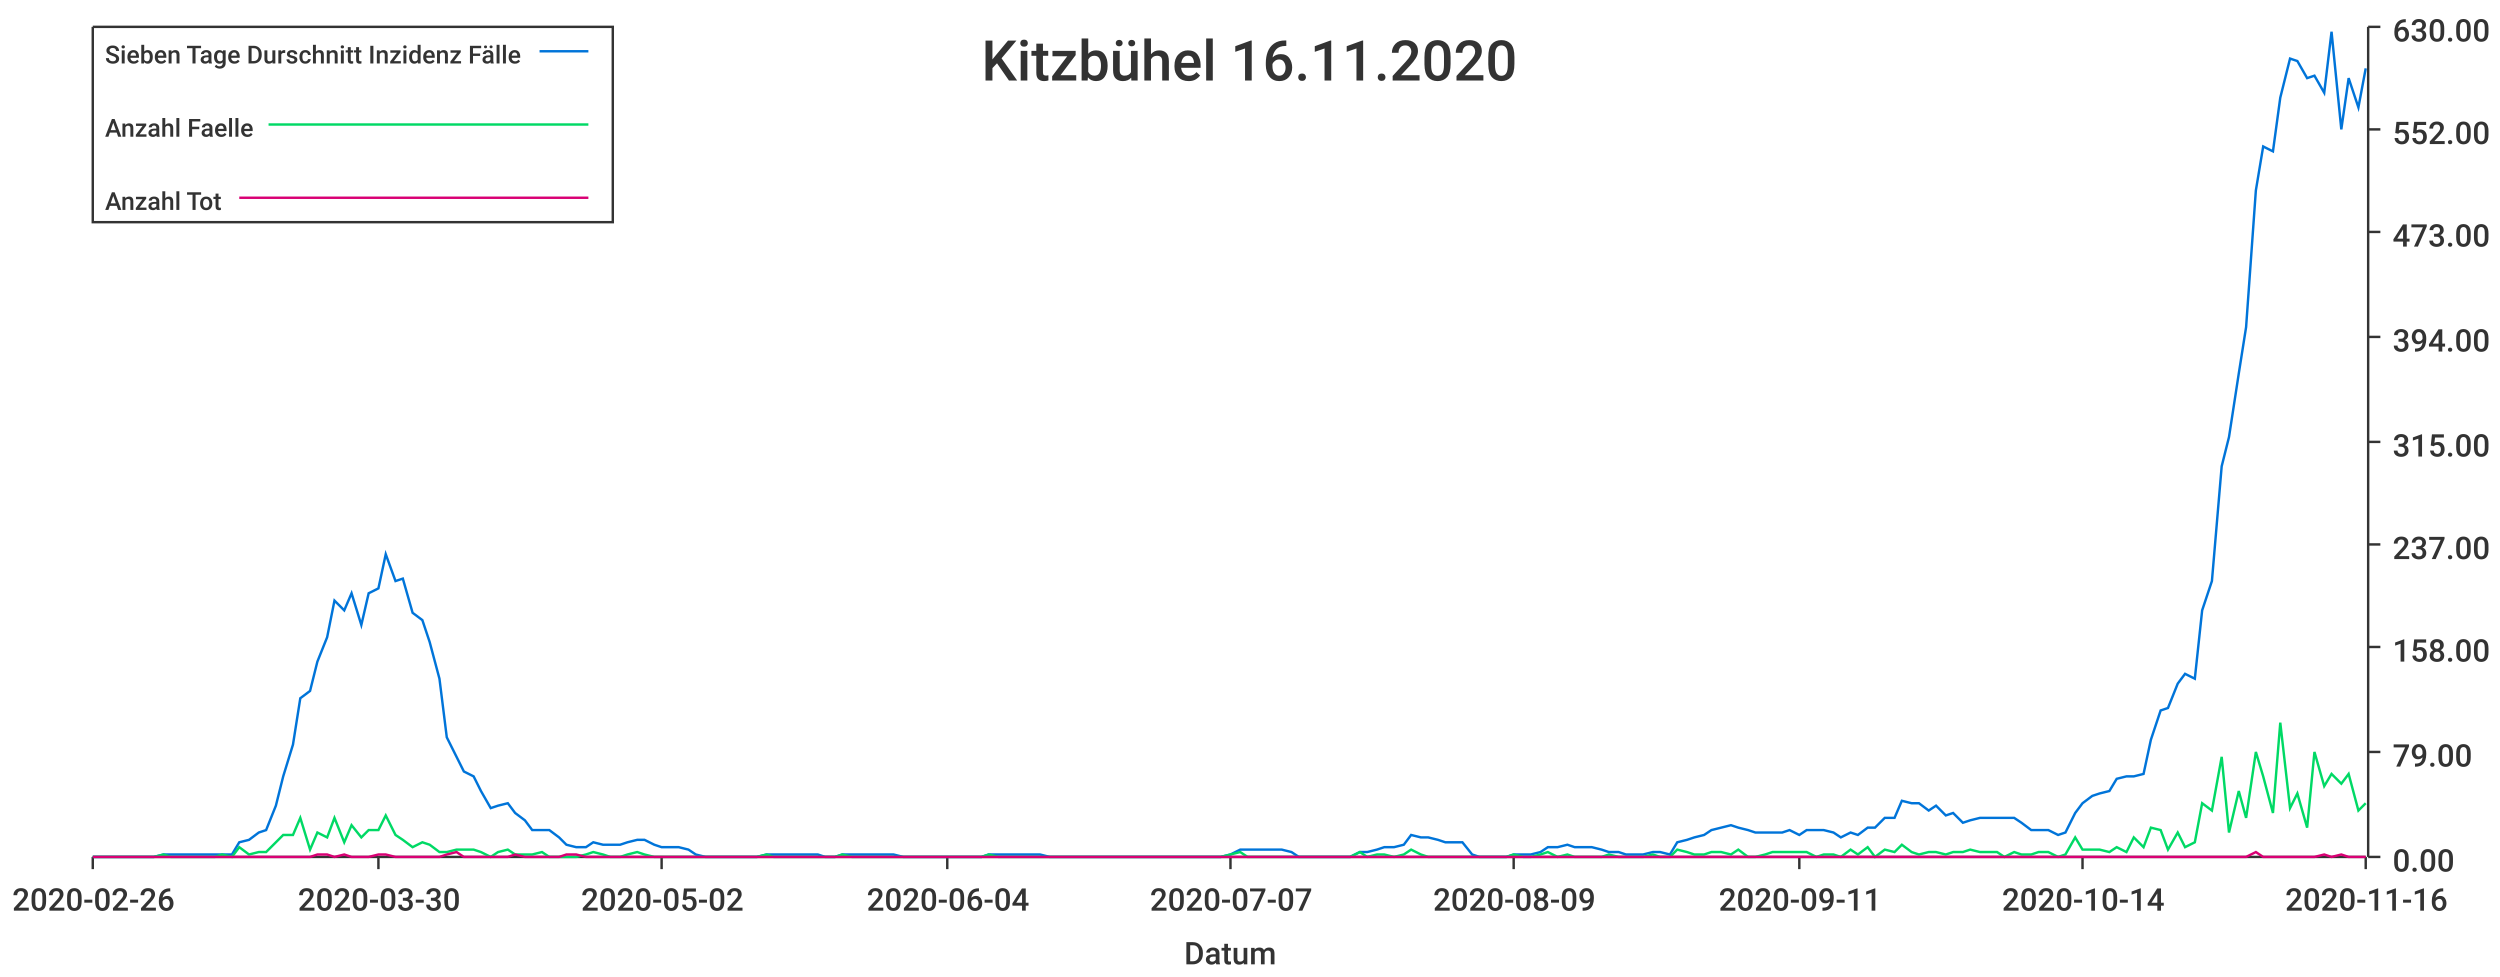
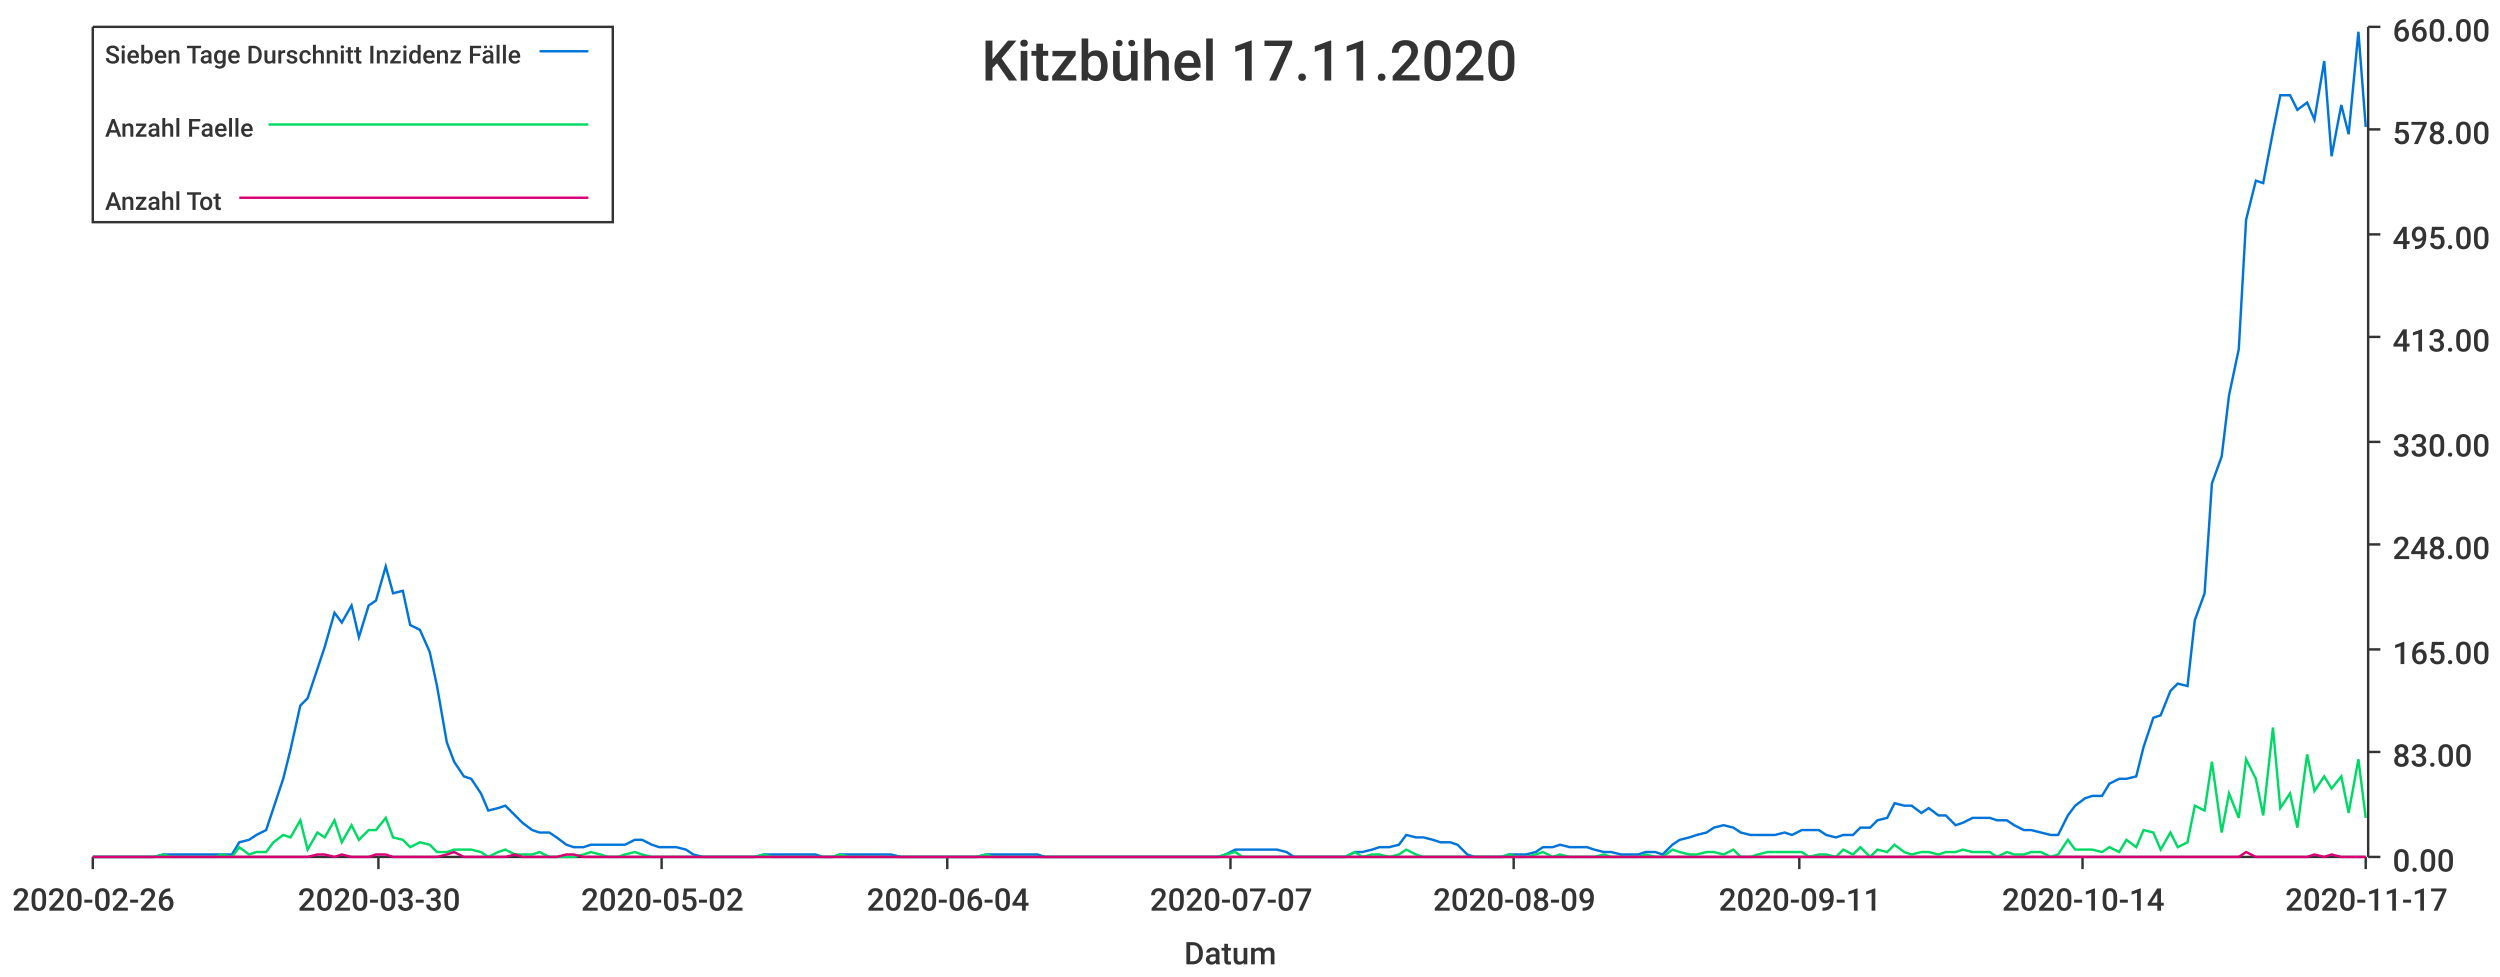
<svg xmlns="http://www.w3.org/2000/svg" width="1024" height="400">\n<path d="M 0 0 L 1024 0 L 1024 400 L 0 400 L 0 0" style="stroke-width:0;stroke:rgba(255,255,255,1.0);fill:rgba(255,255,255,1.0)" />
  <path d="M 38 11 L 969 11 L 969 351 L 38 351 L 38 11" style="stroke-width:0;stroke:rgba(255,255,255,1.0);fill:rgba(255,255,255,1.0)" />
  <path d="M 38 351 L 969 351" style="stroke-width:1;stroke:rgba(51,51,51,1.0);fill:none" />
  <path d="M 38 351 L 38 356" style="stroke-width:1;stroke:rgba(51,51,51,1.0);fill:none" />
  <text x="5" y="373" style="stroke-width:0;stroke:none;fill:rgba(51,51,51,1.0);font-size:12.8px;font-family:'Roboto Medium',sans-serif">2020-02-26</text>
  <path d="M 155 351 L 155 356" style="stroke-width:1;stroke:rgba(51,51,51,1.0);fill:none" />
  <text x="122" y="373" style="stroke-width:0;stroke:none;fill:rgba(51,51,51,1.0);font-size:12.8px;font-family:'Roboto Medium',sans-serif">2020-03-30</text>
  <path d="M 271 351 L 271 356" style="stroke-width:1;stroke:rgba(51,51,51,1.0);fill:none" />
  <text x="238" y="373" style="stroke-width:0;stroke:none;fill:rgba(51,51,51,1.0);font-size:12.8px;font-family:'Roboto Medium',sans-serif">2020-05-02</text>
  <path d="M 388 351 L 388 356" style="stroke-width:1;stroke:rgba(51,51,51,1.0);fill:none" />
  <text x="355" y="373" style="stroke-width:0;stroke:none;fill:rgba(51,51,51,1.0);font-size:12.8px;font-family:'Roboto Medium',sans-serif">2020-06-04</text>
  <path d="M 504 351 L 504 356" style="stroke-width:1;stroke:rgba(51,51,51,1.0);fill:none" />
  <text x="471" y="373" style="stroke-width:0;stroke:none;fill:rgba(51,51,51,1.0);font-size:12.8px;font-family:'Roboto Medium',sans-serif">2020-07-07</text>
  <path d="M 620 351 L 620 356" style="stroke-width:1;stroke:rgba(51,51,51,1.0);fill:none" />
  <text x="587" y="373" style="stroke-width:0;stroke:none;fill:rgba(51,51,51,1.0);font-size:12.8px;font-family:'Roboto Medium',sans-serif">2020-08-09</text>
  <path d="M 737 351 L 737 356" style="stroke-width:1;stroke:rgba(51,51,51,1.0);fill:none" />
  <text x="704" y="373" style="stroke-width:0;stroke:none;fill:rgba(51,51,51,1.0);font-size:12.8px;font-family:'Roboto Medium',sans-serif">2020-09-11</text>
  <path d="M 853 351 L 853 356" style="stroke-width:1;stroke:rgba(51,51,51,1.0);fill:none" />
  <text x="820" y="373" style="stroke-width:0;stroke:none;fill:rgba(51,51,51,1.0);font-size:12.8px;font-family:'Roboto Medium',sans-serif">2020-10-14</text>
  <path d="M 969 351 L 969 356" style="stroke-width:1;stroke:rgba(51,51,51,1.0);fill:none" />
-   <text x="936" y="373" style="stroke-width:0;stroke:none;fill:rgba(51,51,51,1.0);font-size:12.8px;font-family:'Roboto Medium',sans-serif">2020-11-16</text>
+   <text x="936" y="373" style="stroke-width:0;stroke:none;fill:rgba(51,51,51,1.0);font-size:12.8px;font-family:'Roboto Medium',sans-serif">2020-11-17</text>
  <text x="485" y="395" style="stroke-width:0;stroke:none;fill:rgba(51,51,51,1.0);font-size:12.8px;font-family:'Roboto Medium',sans-serif">Datum</text>
  <path d="M 970 351 L 970 11" style="stroke-width:1;stroke:rgba(51,51,51,1.0);fill:none" />
  <path d="M 970 351 L 975 351" style="stroke-width:1;stroke:rgba(51,51,51,1.0);fill:none" />
  <text x="980" y="357" style="stroke-width:0;stroke:none;fill:rgba(51,51,51,1.0);font-size:12.8px;font-family:'Roboto Medium',sans-serif">0.00</text>
  <path d="M 970 308 L 975 308" style="stroke-width:1;stroke:rgba(51,51,51,1.0);fill:none" />
-   <text x="980" y="314" style="stroke-width:0;stroke:none;fill:rgba(51,51,51,1.0);font-size:12.8px;font-family:'Roboto Medium',sans-serif">79.00</text>
-   <path d="M 970 265 L 975 265" style="stroke-width:1;stroke:rgba(51,51,51,1.0);fill:none" />
-   <text x="980" y="271" style="stroke-width:0;stroke:none;fill:rgba(51,51,51,1.0);font-size:12.8px;font-family:'Roboto Medium',sans-serif">158.00</text>
+   <text x="980" y="314" style="stroke-width:0;stroke:none;fill:rgba(51,51,51,1.0);font-size:12.8px;font-family:'Roboto Medium',sans-serif">83.00</text>
+   <path d="M 970 266 L 975 266" style="stroke-width:1;stroke:rgba(51,51,51,1.0);fill:none" />
+   <text x="980" y="272" style="stroke-width:0;stroke:none;fill:rgba(51,51,51,1.0);font-size:12.8px;font-family:'Roboto Medium',sans-serif">165.00</text>
  <path d="M 970 223 L 975 223" style="stroke-width:1;stroke:rgba(51,51,51,1.0);fill:none" />
-   <text x="980" y="229" style="stroke-width:0;stroke:none;fill:rgba(51,51,51,1.0);font-size:12.8px;font-family:'Roboto Medium',sans-serif">237.00</text>
+   <text x="980" y="229" style="stroke-width:0;stroke:none;fill:rgba(51,51,51,1.0);font-size:12.8px;font-family:'Roboto Medium',sans-serif">248.00</text>
  <path d="M 970 181 L 975 181" style="stroke-width:1;stroke:rgba(51,51,51,1.0);fill:none" />
-   <text x="980" y="187" style="stroke-width:0;stroke:none;fill:rgba(51,51,51,1.0);font-size:12.8px;font-family:'Roboto Medium',sans-serif">315.00</text>
+   <text x="980" y="187" style="stroke-width:0;stroke:none;fill:rgba(51,51,51,1.0);font-size:12.8px;font-family:'Roboto Medium',sans-serif">330.00</text>
  <path d="M 970 138 L 975 138" style="stroke-width:1;stroke:rgba(51,51,51,1.0);fill:none" />
-   <text x="980" y="144" style="stroke-width:0;stroke:none;fill:rgba(51,51,51,1.0);font-size:12.8px;font-family:'Roboto Medium',sans-serif">394.00</text>
-   <path d="M 970 95 L 975 95" style="stroke-width:1;stroke:rgba(51,51,51,1.0);fill:none" />
-   <text x="980" y="101" style="stroke-width:0;stroke:none;fill:rgba(51,51,51,1.0);font-size:12.8px;font-family:'Roboto Medium',sans-serif">473.00</text>
+   <text x="980" y="144" style="stroke-width:0;stroke:none;fill:rgba(51,51,51,1.0);font-size:12.8px;font-family:'Roboto Medium',sans-serif">413.00</text>
+   <path d="M 970 96 L 975 96" style="stroke-width:1;stroke:rgba(51,51,51,1.0);fill:none" />
+   <text x="980" y="102" style="stroke-width:0;stroke:none;fill:rgba(51,51,51,1.0);font-size:12.8px;font-family:'Roboto Medium',sans-serif">495.00</text>
  <path d="M 970 53 L 975 53" style="stroke-width:1;stroke:rgba(51,51,51,1.0);fill:none" />
-   <text x="980" y="59" style="stroke-width:0;stroke:none;fill:rgba(51,51,51,1.0);font-size:12.8px;font-family:'Roboto Medium',sans-serif">552.00</text>
+   <text x="980" y="59" style="stroke-width:0;stroke:none;fill:rgba(51,51,51,1.0);font-size:12.8px;font-family:'Roboto Medium',sans-serif">578.00</text>
  <path d="M 970 11 L 975 11" style="stroke-width:1;stroke:rgba(51,51,51,1.0);fill:none" />
-   <text x="980" y="17" style="stroke-width:0;stroke:none;fill:rgba(51,51,51,1.0);font-size:12.8px;font-family:'Roboto Medium',sans-serif">630.00</text>
-   <path d="M 38 351 L 42 351 L 46 351 L 49 351 L 53 351 L 56 351 L 60 351 L 63 351 L 67 350 L 70 350 L 74 350 L 77 350 L 81 350 L 84 350 L 88 350 L 91 350 L 95 350 L 98 345 L 102 344 L 106 341 L 109 340 L 113 330 L 116 318 L 120 305 L 123 286 L 127 283 L 130 271 L 134 261 L 137 246 L 141 250 L 144 243 L 148 256 L 151 243 L 155 241 L 158 227 L 162 238 L 165 237 L 169 251 L 173 254 L 176 263 L 180 278 L 183 302 L 187 310 L 190 316 L 194 318 L 197 324 L 201 331 L 204 330 L 208 329 L 211 333 L 215 336 L 218 340 L 222 340 L 225 340 L 229 343 L 232 346 L 236 347 L 240 347 L 243 345 L 247 346 L 250 346 L 254 346 L 257 345 L 261 344 L 264 344 L 268 346 L 271 347 L 275 347 L 278 347 L 282 348 L 285 350 L 289 351 L 292 351 L 296 351 L 299 351 L 303 351 L 307 351 L 310 351 L 314 350 L 317 350 L 321 350 L 324 350 L 328 350 L 331 350 L 335 350 L 338 351 L 342 351 L 345 350 L 349 350 L 352 350 L 356 350 L 359 350 L 363 350 L 366 350 L 370 351 L 374 351 L 377 351 L 381 351 L 384 351 L 388 351 L 391 351 L 395 351 L 398 351 L 402 351 L 405 350 L 409 350 L 412 350 L 416 350 L 419 350 L 423 350 L 426 350 L 430 351 L 433 351 L 437 351 L 441 351 L 444 351 L 448 351 L 451 351 L 455 351 L 458 351 L 462 351 L 465 351 L 469 351 L 472 351 L 476 351 L 479 351 L 483 351 L 486 351 L 490 351 L 493 351 L 497 351 L 500 351 L 504 350 L 508 348 L 511 348 L 515 348 L 518 348 L 522 348 L 525 348 L 529 349 L 532 351 L 536 351 L 539 351 L 543 351 L 546 351 L 550 351 L 553 351 L 557 349 L 560 349 L 564 348 L 567 347 L 571 347 L 575 346 L 578 342 L 582 343 L 585 343 L 589 344 L 592 345 L 596 345 L 599 345 L 603 350 L 606 351 L 610 351 L 613 351 L 617 351 L 620 350 L 624 350 L 627 350 L 631 349 L 634 347 L 638 347 L 642 346 L 645 347 L 649 347 L 652 347 L 656 348 L 659 349 L 663 349 L 666 350 L 670 350 L 673 350 L 677 349 L 680 349 L 684 350 L 687 345 L 691 344 L 694 343 L 698 342 L 701 340 L 705 339 L 709 338 L 712 339 L 716 340 L 719 341 L 723 341 L 726 341 L 730 341 L 733 340 L 737 342 L 740 340 L 744 340 L 747 340 L 751 341 L 754 343 L 758 341 L 761 342 L 765 339 L 768 339 L 772 335 L 776 335 L 779 328 L 783 329 L 786 329 L 790 332 L 793 330 L 797 334 L 800 333 L 804 337 L 807 336 L 811 335 L 814 335 L 818 335 L 821 335 L 825 335 L 828 337 L 832 340 L 835 340 L 839 340 L 843 342 L 846 341 L 850 333 L 853 329 L 857 326 L 860 325 L 864 324 L 867 319 L 871 318 L 874 318 L 878 317 L 881 303 L 885 291 L 888 290 L 892 280 L 895 276 L 899 278 L 902 250 L 906 238 L 910 191 L 913 179 L 917 153 L 920 134 L 924 78 L 927 60 L 931 62 L 934 40 L 938 24 L 941 25 L 945 32 L 948 31 L 952 38 L 955 13 L 959 53 L 962 32 L 966 44 L 969 28" style="stroke-width:1;stroke:rgba(0,116,217,1.0);fill:none" />
-   <path d="M 38 351 L 42 351 L 46 351 L 49 351 L 53 351 L 56 351 L 60 351 L 63 351 L 67 350 L 70 351 L 74 351 L 77 351 L 81 351 L 84 351 L 88 351 L 91 350 L 95 351 L 98 347 L 102 350 L 106 349 L 109 349 L 113 345 L 116 342 L 120 342 L 123 335 L 127 348 L 130 341 L 134 343 L 137 335 L 141 345 L 144 338 L 148 343 L 151 340 L 155 340 L 158 334 L 162 342 L 165 344 L 169 347 L 173 345 L 176 346 L 180 349 L 183 349 L 187 348 L 190 348 L 194 348 L 197 349 L 201 351 L 204 349 L 208 348 L 211 350 L 215 350 L 218 350 L 222 349 L 225 351 L 229 351 L 232 351 L 236 351 L 240 350 L 243 349 L 247 350 L 250 351 L 254 351 L 257 350 L 261 349 L 264 350 L 268 351 L 271 351 L 275 351 L 278 351 L 282 351 L 285 351 L 289 351 L 292 351 L 296 351 L 299 351 L 303 351 L 307 351 L 310 351 L 314 350 L 317 351 L 321 351 L 324 351 L 328 351 L 331 351 L 335 351 L 338 351 L 342 351 L 345 350 L 349 351 L 352 351 L 356 351 L 359 351 L 363 351 L 366 351 L 370 351 L 374 351 L 377 351 L 381 351 L 384 351 L 388 351 L 391 351 L 395 351 L 398 351 L 402 351 L 405 350 L 409 351 L 412 351 L 416 351 L 419 351 L 423 351 L 426 351 L 430 351 L 433 351 L 437 351 L 441 351 L 444 351 L 448 351 L 451 351 L 455 351 L 458 351 L 462 351 L 465 351 L 469 351 L 472 351 L 476 351 L 479 351 L 483 351 L 486 351 L 490 351 L 493 351 L 497 351 L 500 351 L 504 350 L 508 349 L 511 351 L 515 351 L 518 351 L 522 351 L 525 351 L 529 351 L 532 351 L 536 351 L 539 351 L 543 351 L 546 351 L 550 351 L 553 351 L 557 349 L 560 351 L 564 350 L 567 350 L 571 351 L 575 350 L 578 348 L 582 350 L 585 351 L 589 351 L 592 351 L 596 351 L 599 351 L 603 351 L 606 351 L 610 351 L 613 351 L 617 351 L 620 350 L 624 351 L 627 351 L 631 350 L 634 349 L 638 351 L 642 350 L 645 351 L 649 351 L 652 351 L 656 351 L 659 350 L 663 351 L 666 351 L 670 351 L 673 351 L 677 350 L 680 351 L 684 351 L 687 348 L 691 349 L 694 350 L 698 350 L 701 349 L 705 349 L 709 350 L 712 348 L 716 351 L 719 351 L 723 350 L 726 349 L 730 349 L 733 349 L 737 349 L 740 349 L 744 351 L 747 350 L 751 350 L 754 351 L 758 348 L 761 350 L 765 347 L 768 351 L 772 348 L 776 349 L 779 346 L 783 349 L 786 350 L 790 349 L 793 349 L 797 350 L 800 349 L 804 349 L 807 348 L 811 349 L 814 349 L 818 349 L 821 351 L 825 349 L 828 350 L 832 350 L 835 349 L 839 349 L 843 351 L 846 350 L 850 343 L 853 348 L 857 348 L 860 348 L 864 349 L 867 347 L 871 349 L 874 343 L 878 347 L 881 339 L 885 340 L 888 348 L 892 341 L 895 347 L 899 345 L 902 329 L 906 332 L 910 310 L 913 341 L 917 324 L 920 335 L 924 308 L 927 318 L 931 333 L 934 296 L 938 331 L 941 325 L 945 339 L 948 308 L 952 322 L 955 317 L 959 321 L 962 317 L 966 332 L 969 329" style="stroke-width:1;stroke:rgba(0,217,101,1.0);fill:none" />
-   <path d="M 38 351 L 42 351 L 46 351 L 49 351 L 53 351 L 56 351 L 60 351 L 63 351 L 67 351 L 70 351 L 74 351 L 77 351 L 81 351 L 84 351 L 88 351 L 91 351 L 95 351 L 98 351 L 102 351 L 106 351 L 109 351 L 113 351 L 116 351 L 120 351 L 123 351 L 127 351 L 130 350 L 134 350 L 137 351 L 141 350 L 144 351 L 148 351 L 151 351 L 155 350 L 158 350 L 162 351 L 165 351 L 169 351 L 173 351 L 176 351 L 180 351 L 183 350 L 187 349 L 190 351 L 194 351 L 197 351 L 201 351 L 204 351 L 208 351 L 211 350 L 215 351 L 218 351 L 222 351 L 225 351 L 229 351 L 232 350 L 236 350 L 240 351 L 243 351 L 247 351 L 250 351 L 254 351 L 257 351 L 261 351 L 264 351 L 268 351 L 271 351 L 275 351 L 278 351 L 282 351 L 285 351 L 289 351 L 292 351 L 296 351 L 299 351 L 303 351 L 307 351 L 310 351 L 314 351 L 317 351 L 321 351 L 324 351 L 328 351 L 331 351 L 335 351 L 338 351 L 342 351 L 345 351 L 349 351 L 352 351 L 356 351 L 359 351 L 363 351 L 366 351 L 370 351 L 374 351 L 377 351 L 381 351 L 384 351 L 388 351 L 391 351 L 395 351 L 398 351 L 402 351 L 405 351 L 409 351 L 412 351 L 416 351 L 419 351 L 423 351 L 426 351 L 430 351 L 433 351 L 437 351 L 441 351 L 444 351 L 448 351 L 451 351 L 455 351 L 458 351 L 462 351 L 465 351 L 469 351 L 472 351 L 476 351 L 479 351 L 483 351 L 486 351 L 490 351 L 493 351 L 497 351 L 500 351 L 504 351 L 508 351 L 511 351 L 515 351 L 518 351 L 522 351 L 525 351 L 529 351 L 532 351 L 536 351 L 539 351 L 543 351 L 546 351 L 550 351 L 553 351 L 557 351 L 560 351 L 564 351 L 567 351 L 571 351 L 575 351 L 578 351 L 582 351 L 585 351 L 589 351 L 592 351 L 596 351 L 599 351 L 603 351 L 606 351 L 610 351 L 613 351 L 617 351 L 620 351 L 624 351 L 627 351 L 631 351 L 634 351 L 638 351 L 642 351 L 645 351 L 649 351 L 652 351 L 656 351 L 659 351 L 663 351 L 666 351 L 670 351 L 673 351 L 677 351 L 680 351 L 684 351 L 687 351 L 691 351 L 694 351 L 698 351 L 701 351 L 705 351 L 709 351 L 712 351 L 716 351 L 719 351 L 723 351 L 726 351 L 730 351 L 733 351 L 737 351 L 740 351 L 744 351 L 747 351 L 751 351 L 754 351 L 758 351 L 761 351 L 765 351 L 768 351 L 772 351 L 776 351 L 779 351 L 783 351 L 786 351 L 790 351 L 793 351 L 797 351 L 800 351 L 804 351 L 807 351 L 811 351 L 814 351 L 818 351 L 821 351 L 825 351 L 828 351 L 832 351 L 835 351 L 839 351 L 843 351 L 846 351 L 850 351 L 853 351 L 857 351 L 860 351 L 864 351 L 867 351 L 871 351 L 874 351 L 878 351 L 881 351 L 885 351 L 888 351 L 892 351 L 895 351 L 899 351 L 902 351 L 906 351 L 910 351 L 913 351 L 917 351 L 920 351 L 924 349 L 927 351 L 931 351 L 934 351 L 938 351 L 941 351 L 945 351 L 948 351 L 952 350 L 955 351 L 959 350 L 962 351 L 966 351 L 969 351" style="stroke-width:1;stroke:rgba(217,0,116,1.0);fill:none" />
-   <text x="402" y="33" style="stroke-width:0;stroke:none;fill:rgba(51,51,51,1.0);font-size:23.0px;font-family:'Roboto Medium',sans-serif">Kitzbühel 16.11.2020</text>
+   <text x="980" y="17" style="stroke-width:0;stroke:none;fill:rgba(51,51,51,1.0);font-size:12.8px;font-family:'Roboto Medium',sans-serif">660.00</text>
+   <path d="M 38 351 L 42 351 L 46 351 L 49 351 L 53 351 L 56 351 L 60 351 L 63 351 L 67 350 L 70 350 L 74 350 L 77 350 L 81 350 L 84 350 L 88 350 L 91 350 L 95 350 L 98 345 L 102 344 L 105 342 L 109 340 L 112 331 L 116 319 L 119 307 L 123 289 L 126 286 L 130 274 L 133 265 L 137 251 L 140 255 L 144 248 L 147 261 L 151 248 L 154 246 L 158 232 L 161 243 L 165 242 L 168 256 L 172 258 L 176 267 L 179 281 L 183 304 L 186 312 L 190 318 L 193 319 L 197 325 L 200 332 L 204 331 L 207 330 L 211 334 L 214 337 L 218 340 L 221 341 L 225 341 L 228 343 L 232 346 L 235 347 L 239 347 L 242 346 L 246 346 L 249 346 L 253 346 L 256 346 L 260 344 L 263 344 L 267 346 L 270 347 L 274 347 L 277 347 L 281 348 L 284 350 L 288 351 L 291 351 L 295 351 L 298 351 L 302 351 L 306 351 L 309 351 L 313 350 L 316 350 L 320 350 L 323 350 L 327 350 L 330 350 L 334 350 L 337 351 L 341 351 L 344 350 L 348 350 L 351 350 L 355 350 L 358 350 L 362 350 L 365 350 L 369 351 L 372 351 L 376 351 L 379 351 L 383 351 L 386 351 L 390 351 L 393 351 L 397 351 L 400 351 L 404 350 L 407 350 L 411 350 L 414 350 L 418 350 L 421 350 L 425 350 L 428 351 L 432 351 L 435 351 L 439 351 L 443 351 L 446 351 L 450 351 L 453 351 L 457 351 L 460 351 L 464 351 L 467 351 L 471 351 L 474 351 L 478 351 L 481 351 L 485 351 L 488 351 L 492 351 L 495 351 L 499 351 L 502 350 L 506 348 L 509 348 L 513 348 L 516 348 L 520 348 L 523 348 L 527 349 L 530 351 L 534 351 L 537 351 L 541 351 L 544 351 L 548 351 L 551 351 L 555 349 L 558 349 L 562 348 L 565 347 L 569 347 L 573 346 L 576 342 L 580 343 L 583 343 L 587 344 L 590 345 L 594 345 L 597 346 L 601 350 L 604 351 L 608 351 L 611 351 L 615 351 L 618 350 L 622 350 L 625 350 L 629 349 L 632 347 L 636 347 L 639 346 L 643 347 L 646 347 L 650 347 L 653 348 L 657 349 L 660 349 L 664 350 L 667 350 L 671 350 L 674 349 L 678 349 L 681 350 L 685 346 L 688 344 L 692 343 L 695 342 L 699 341 L 702 339 L 706 338 L 710 339 L 713 341 L 717 342 L 720 342 L 724 342 L 727 342 L 731 341 L 734 342 L 738 340 L 741 340 L 745 340 L 748 342 L 752 343 L 755 342 L 759 342 L 762 339 L 766 339 L 769 336 L 773 335 L 776 329 L 780 330 L 783 330 L 787 333 L 790 331 L 794 334 L 797 334 L 801 338 L 804 337 L 808 335 L 811 335 L 815 335 L 818 336 L 822 336 L 825 338 L 829 340 L 832 340 L 836 341 L 840 342 L 843 342 L 847 334 L 850 330 L 854 327 L 857 326 L 861 326 L 864 321 L 868 319 L 871 319 L 875 318 L 878 306 L 882 294 L 885 293 L 889 283 L 892 280 L 896 281 L 899 254 L 903 243 L 906 198 L 910 187 L 913 162 L 917 143 L 920 90 L 924 74 L 927 75 L 931 54 L 934 39 L 938 39 L 941 45 L 945 42 L 948 49 L 952 25 L 955 64 L 959 43 L 962 55 L 966 13 L 969 52" style="stroke-width:1;stroke:rgba(0,116,217,1.0);fill:none" />
+   <path d="M 38 351 L 42 351 L 46 351 L 49 351 L 53 351 L 56 351 L 60 351 L 63 351 L 67 350 L 70 351 L 74 351 L 77 351 L 81 351 L 84 351 L 88 351 L 91 350 L 95 351 L 98 347 L 102 350 L 105 349 L 109 349 L 112 345 L 116 342 L 119 343 L 123 336 L 126 348 L 130 341 L 133 343 L 137 336 L 140 345 L 144 338 L 147 344 L 151 340 L 154 340 L 158 335 L 161 343 L 165 344 L 168 347 L 172 345 L 176 346 L 179 349 L 183 349 L 186 348 L 190 348 L 193 348 L 197 349 L 200 351 L 204 349 L 207 348 L 211 350 L 214 350 L 218 350 L 221 349 L 225 351 L 228 351 L 232 351 L 235 351 L 239 350 L 242 349 L 246 350 L 249 351 L 253 351 L 256 350 L 260 349 L 263 350 L 267 351 L 270 351 L 274 351 L 277 351 L 281 351 L 284 351 L 288 351 L 291 351 L 295 351 L 298 351 L 302 351 L 306 351 L 309 351 L 313 350 L 316 351 L 320 351 L 323 351 L 327 351 L 330 351 L 334 351 L 337 351 L 341 351 L 344 350 L 348 351 L 351 351 L 355 351 L 358 351 L 362 351 L 365 351 L 369 351 L 372 351 L 376 351 L 379 351 L 383 351 L 386 351 L 390 351 L 393 351 L 397 351 L 400 351 L 404 350 L 407 351 L 411 351 L 414 351 L 418 351 L 421 351 L 425 351 L 428 351 L 432 351 L 435 351 L 439 351 L 443 351 L 446 351 L 450 351 L 453 351 L 457 351 L 460 351 L 464 351 L 467 351 L 471 351 L 474 351 L 478 351 L 481 351 L 485 351 L 488 351 L 492 351 L 495 351 L 499 351 L 502 350 L 506 349 L 509 351 L 513 351 L 516 351 L 520 351 L 523 351 L 527 351 L 530 351 L 534 351 L 537 351 L 541 351 L 544 351 L 548 351 L 551 351 L 555 349 L 558 351 L 562 350 L 565 350 L 569 351 L 573 350 L 576 348 L 580 350 L 583 351 L 587 351 L 590 351 L 594 351 L 597 351 L 601 351 L 604 351 L 608 351 L 611 351 L 615 351 L 618 350 L 622 351 L 625 351 L 629 350 L 632 349 L 636 351 L 639 350 L 643 351 L 646 351 L 650 351 L 653 351 L 657 350 L 660 351 L 664 351 L 667 351 L 671 351 L 674 350 L 678 351 L 681 351 L 685 348 L 688 349 L 692 350 L 695 350 L 699 349 L 702 349 L 706 350 L 710 348 L 713 351 L 717 351 L 720 350 L 724 349 L 727 349 L 731 349 L 734 349 L 738 349 L 741 351 L 745 350 L 748 350 L 752 351 L 755 348 L 759 350 L 762 347 L 766 351 L 769 348 L 773 349 L 776 346 L 780 349 L 783 350 L 787 349 L 790 349 L 794 350 L 797 349 L 801 349 L 804 348 L 808 349 L 811 349 L 815 349 L 818 351 L 822 349 L 825 350 L 829 350 L 832 349 L 836 349 L 840 351 L 843 350 L 847 344 L 850 348 L 854 348 L 857 348 L 861 349 L 864 347 L 868 349 L 871 344 L 875 347 L 878 340 L 882 341 L 885 348 L 889 341 L 892 347 L 896 345 L 899 330 L 903 332 L 906 312 L 910 341 L 913 325 L 917 335 L 920 311 L 924 319 L 927 334 L 931 298 L 934 331 L 938 325 L 941 339 L 945 309 L 948 324 L 952 318 L 955 323 L 959 318 L 962 333 L 966 311 L 969 335" style="stroke-width:1;stroke:rgba(0,217,101,1.0);fill:none" />
+   <path d="M 38 351 L 42 351 L 46 351 L 49 351 L 53 351 L 56 351 L 60 351 L 63 351 L 67 351 L 70 351 L 74 351 L 77 351 L 81 351 L 84 351 L 88 351 L 91 351 L 95 351 L 98 351 L 102 351 L 105 351 L 109 351 L 112 351 L 116 351 L 119 351 L 123 351 L 126 351 L 130 350 L 133 350 L 137 351 L 140 350 L 144 351 L 147 351 L 151 351 L 154 350 L 158 350 L 161 351 L 165 351 L 168 351 L 172 351 L 176 351 L 179 351 L 183 350 L 186 349 L 190 351 L 193 351 L 197 351 L 200 351 L 204 351 L 207 351 L 211 350 L 214 351 L 218 351 L 221 351 L 225 351 L 228 351 L 232 350 L 235 350 L 239 351 L 242 351 L 246 351 L 249 351 L 253 351 L 256 351 L 260 351 L 263 351 L 267 351 L 270 351 L 274 351 L 277 351 L 281 351 L 284 351 L 288 351 L 291 351 L 295 351 L 298 351 L 302 351 L 306 351 L 309 351 L 313 351 L 316 351 L 320 351 L 323 351 L 327 351 L 330 351 L 334 351 L 337 351 L 341 351 L 344 351 L 348 351 L 351 351 L 355 351 L 358 351 L 362 351 L 365 351 L 369 351 L 372 351 L 376 351 L 379 351 L 383 351 L 386 351 L 390 351 L 393 351 L 397 351 L 400 351 L 404 351 L 407 351 L 411 351 L 414 351 L 418 351 L 421 351 L 425 351 L 428 351 L 432 351 L 435 351 L 439 351 L 443 351 L 446 351 L 450 351 L 453 351 L 457 351 L 460 351 L 464 351 L 467 351 L 471 351 L 474 351 L 478 351 L 481 351 L 485 351 L 488 351 L 492 351 L 495 351 L 499 351 L 502 351 L 506 351 L 509 351 L 513 351 L 516 351 L 520 351 L 523 351 L 527 351 L 530 351 L 534 351 L 537 351 L 541 351 L 544 351 L 548 351 L 551 351 L 555 351 L 558 351 L 562 351 L 565 351 L 569 351 L 573 351 L 576 351 L 580 351 L 583 351 L 587 351 L 590 351 L 594 351 L 597 351 L 601 351 L 604 351 L 608 351 L 611 351 L 615 351 L 618 351 L 622 351 L 625 351 L 629 351 L 632 351 L 636 351 L 639 351 L 643 351 L 646 351 L 650 351 L 653 351 L 657 351 L 660 351 L 664 351 L 667 351 L 671 351 L 674 351 L 678 351 L 681 351 L 685 351 L 688 351 L 692 351 L 695 351 L 699 351 L 702 351 L 706 351 L 710 351 L 713 351 L 717 351 L 720 351 L 724 351 L 727 351 L 731 351 L 734 351 L 738 351 L 741 351 L 745 351 L 748 351 L 752 351 L 755 351 L 759 351 L 762 351 L 766 351 L 769 351 L 773 351 L 776 351 L 780 351 L 783 351 L 787 351 L 790 351 L 794 351 L 797 351 L 801 351 L 804 351 L 808 351 L 811 351 L 815 351 L 818 351 L 822 351 L 825 351 L 829 351 L 832 351 L 836 351 L 840 351 L 843 351 L 847 351 L 850 351 L 854 351 L 857 351 L 861 351 L 864 351 L 868 351 L 871 351 L 875 351 L 878 351 L 882 351 L 885 351 L 889 351 L 892 351 L 896 351 L 899 351 L 903 351 L 906 351 L 910 351 L 913 351 L 917 351 L 920 349 L 924 351 L 927 351 L 931 351 L 934 351 L 938 351 L 941 351 L 945 351 L 948 350 L 952 351 L 955 350 L 959 351 L 962 351 L 966 351 L 969 351" style="stroke-width:1;stroke:rgba(217,0,116,1.0);fill:none" />
+   <text x="402" y="33" style="stroke-width:0;stroke:none;fill:rgba(51,51,51,1.0);font-size:23.0px;font-family:'Roboto Medium',sans-serif">Kitzbühel 17.11.2020</text>
  <path d="M 38 11 L 251 11 L 251 91 L 38 91 L 38 11" style="stroke-width:1;stroke:rgba(51,51,51,1.0);fill:rgba(255,255,255,1.0)" />
  <text x="43" y="26" style="stroke-width:0;stroke:none;fill:rgba(51,51,51,1.0);font-size:10.2px;font-family:'Roboto Medium',sans-serif">Sieben Tage Durschnitt Inzidenz Fälle</text>
  <path d="M 221 21 L 241 21" style="stroke-width:1;stroke:rgba(0,116,217,1.0);fill:none" />
  <text x="43" y="56" style="stroke-width:0;stroke:none;fill:rgba(51,51,51,1.0);font-size:10.2px;font-family:'Roboto Medium',sans-serif">Anzahl Faelle</text>
  <path d="M 110 51 L 241 51" style="stroke-width:1;stroke:rgba(0,217,101,1.0);fill:none" />
  <text x="43" y="86" style="stroke-width:0;stroke:none;fill:rgba(51,51,51,1.0);font-size:10.2px;font-family:'Roboto Medium',sans-serif">Anzahl Tot</text>
  <path d="M 98 81 L 241 81" style="stroke-width:1;stroke:rgba(217,0,116,1.0);fill:none" />
</svg>
